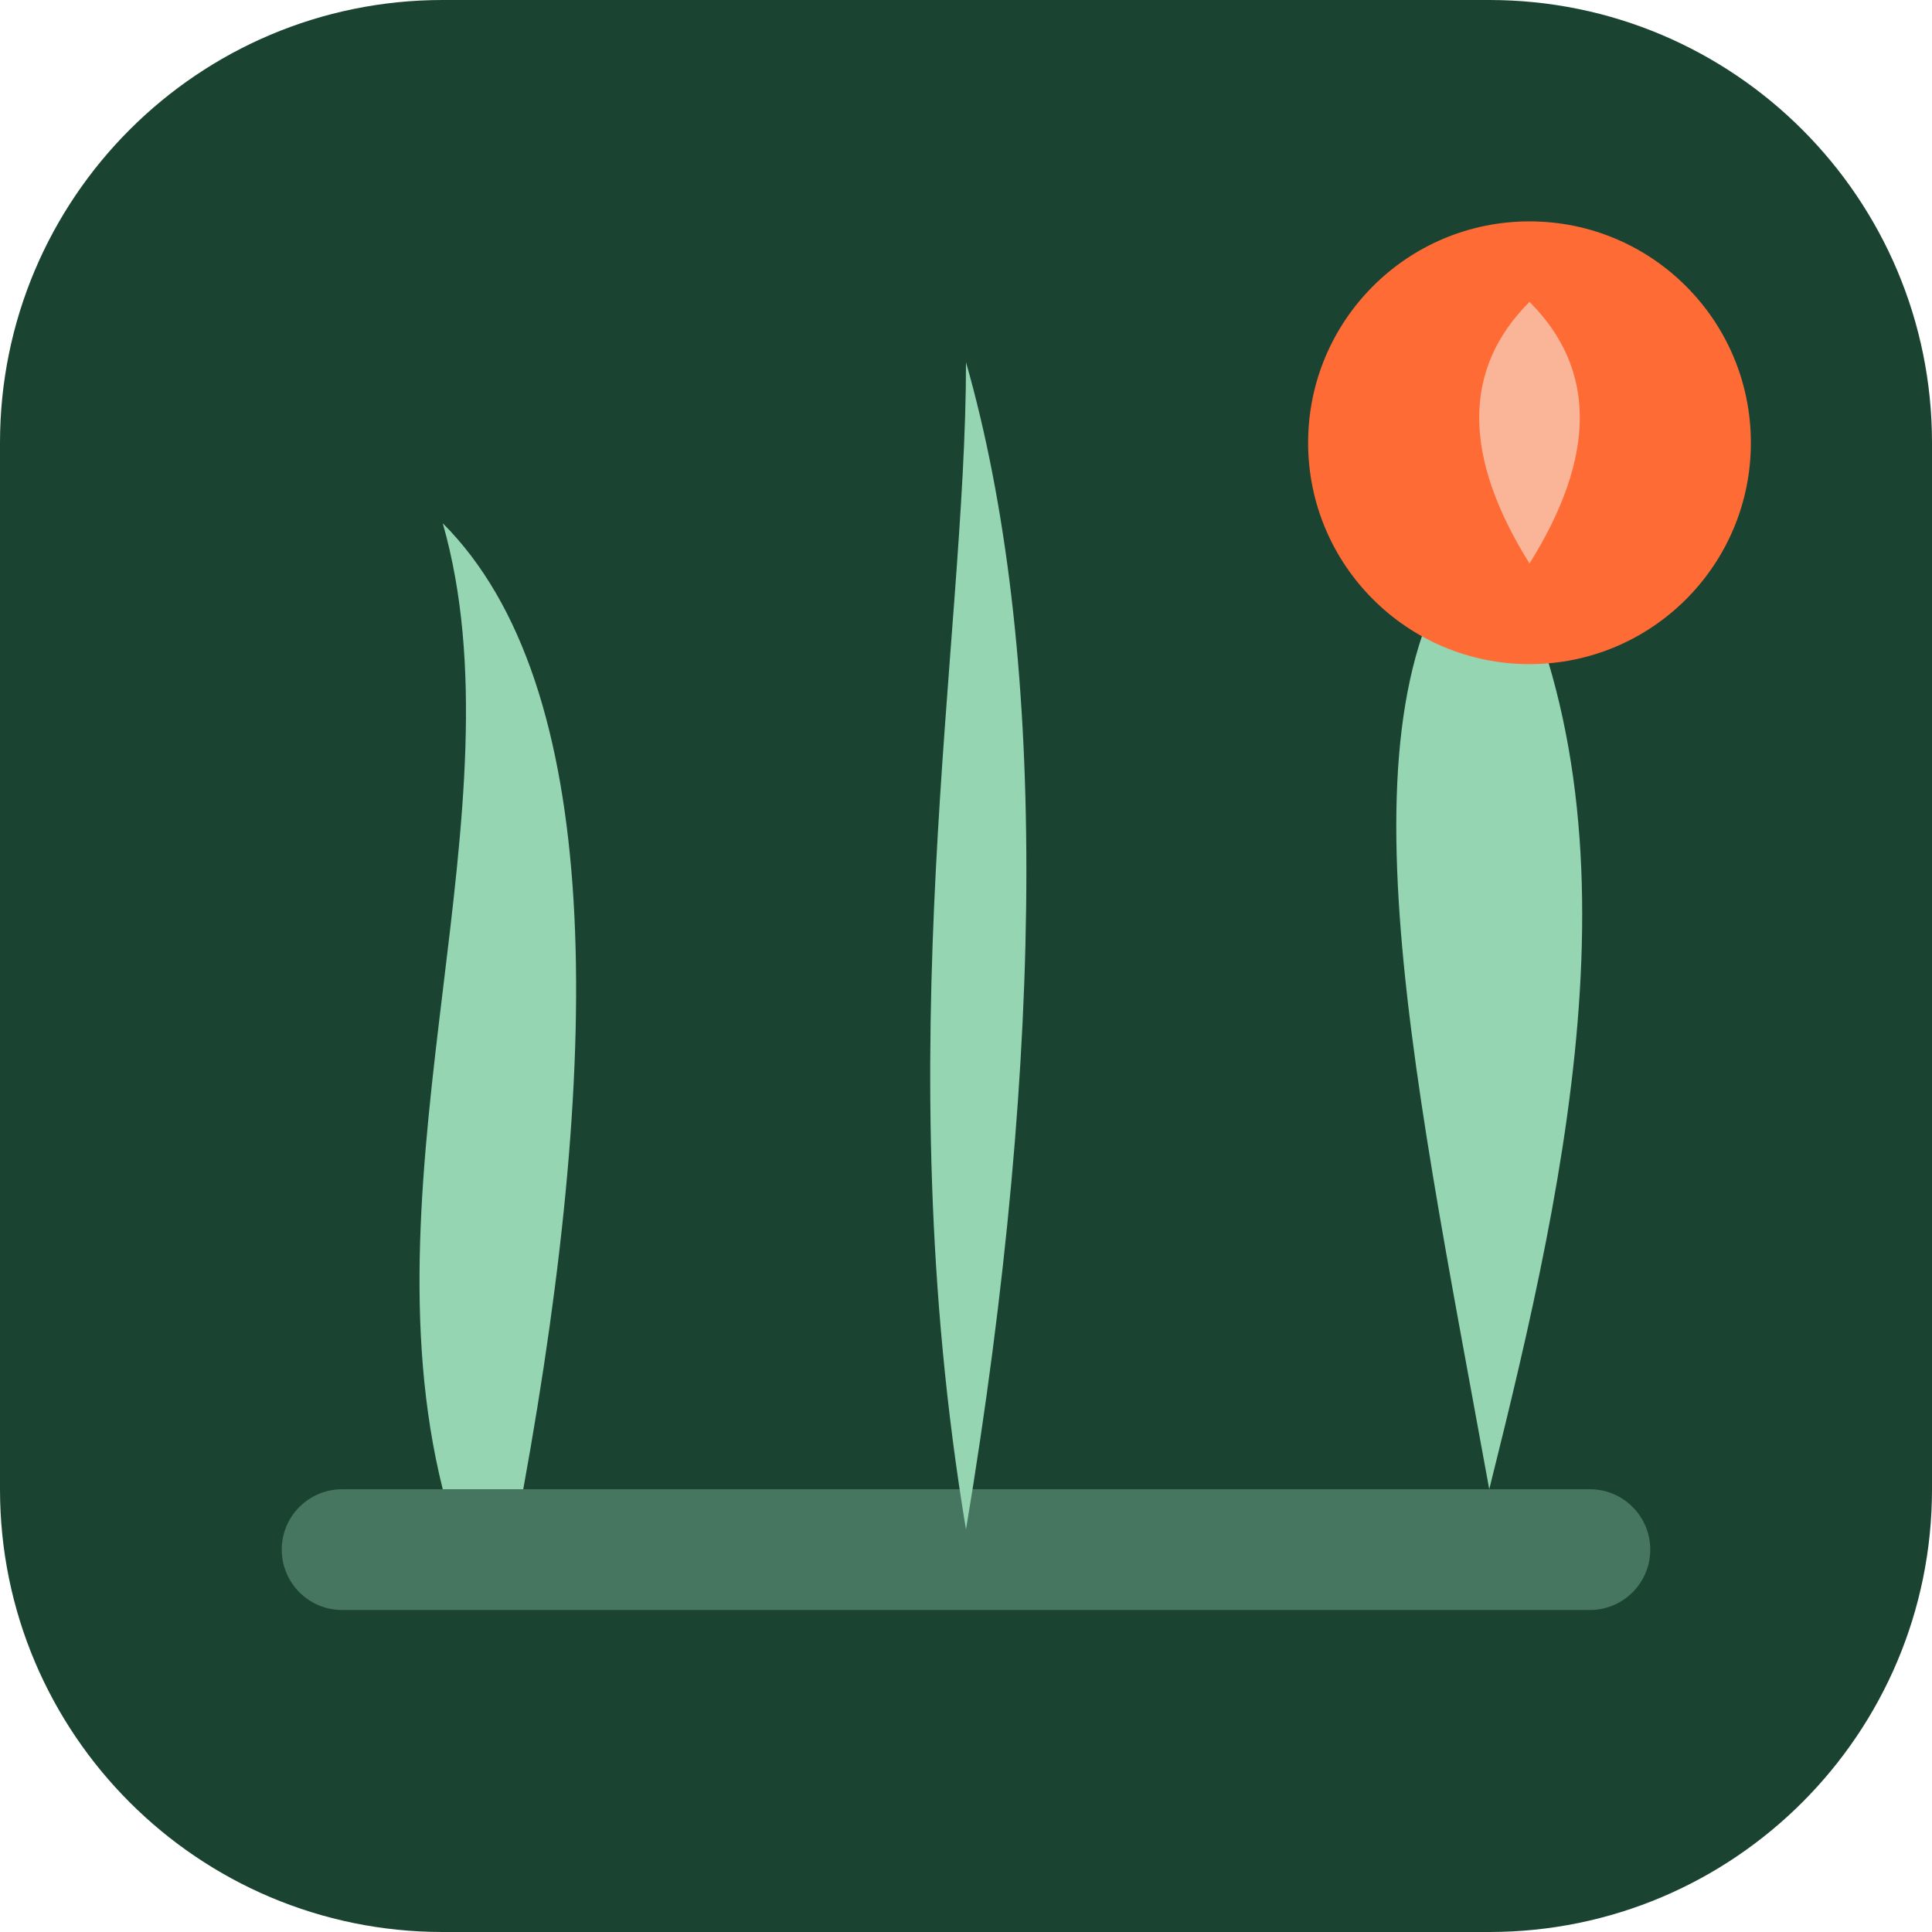
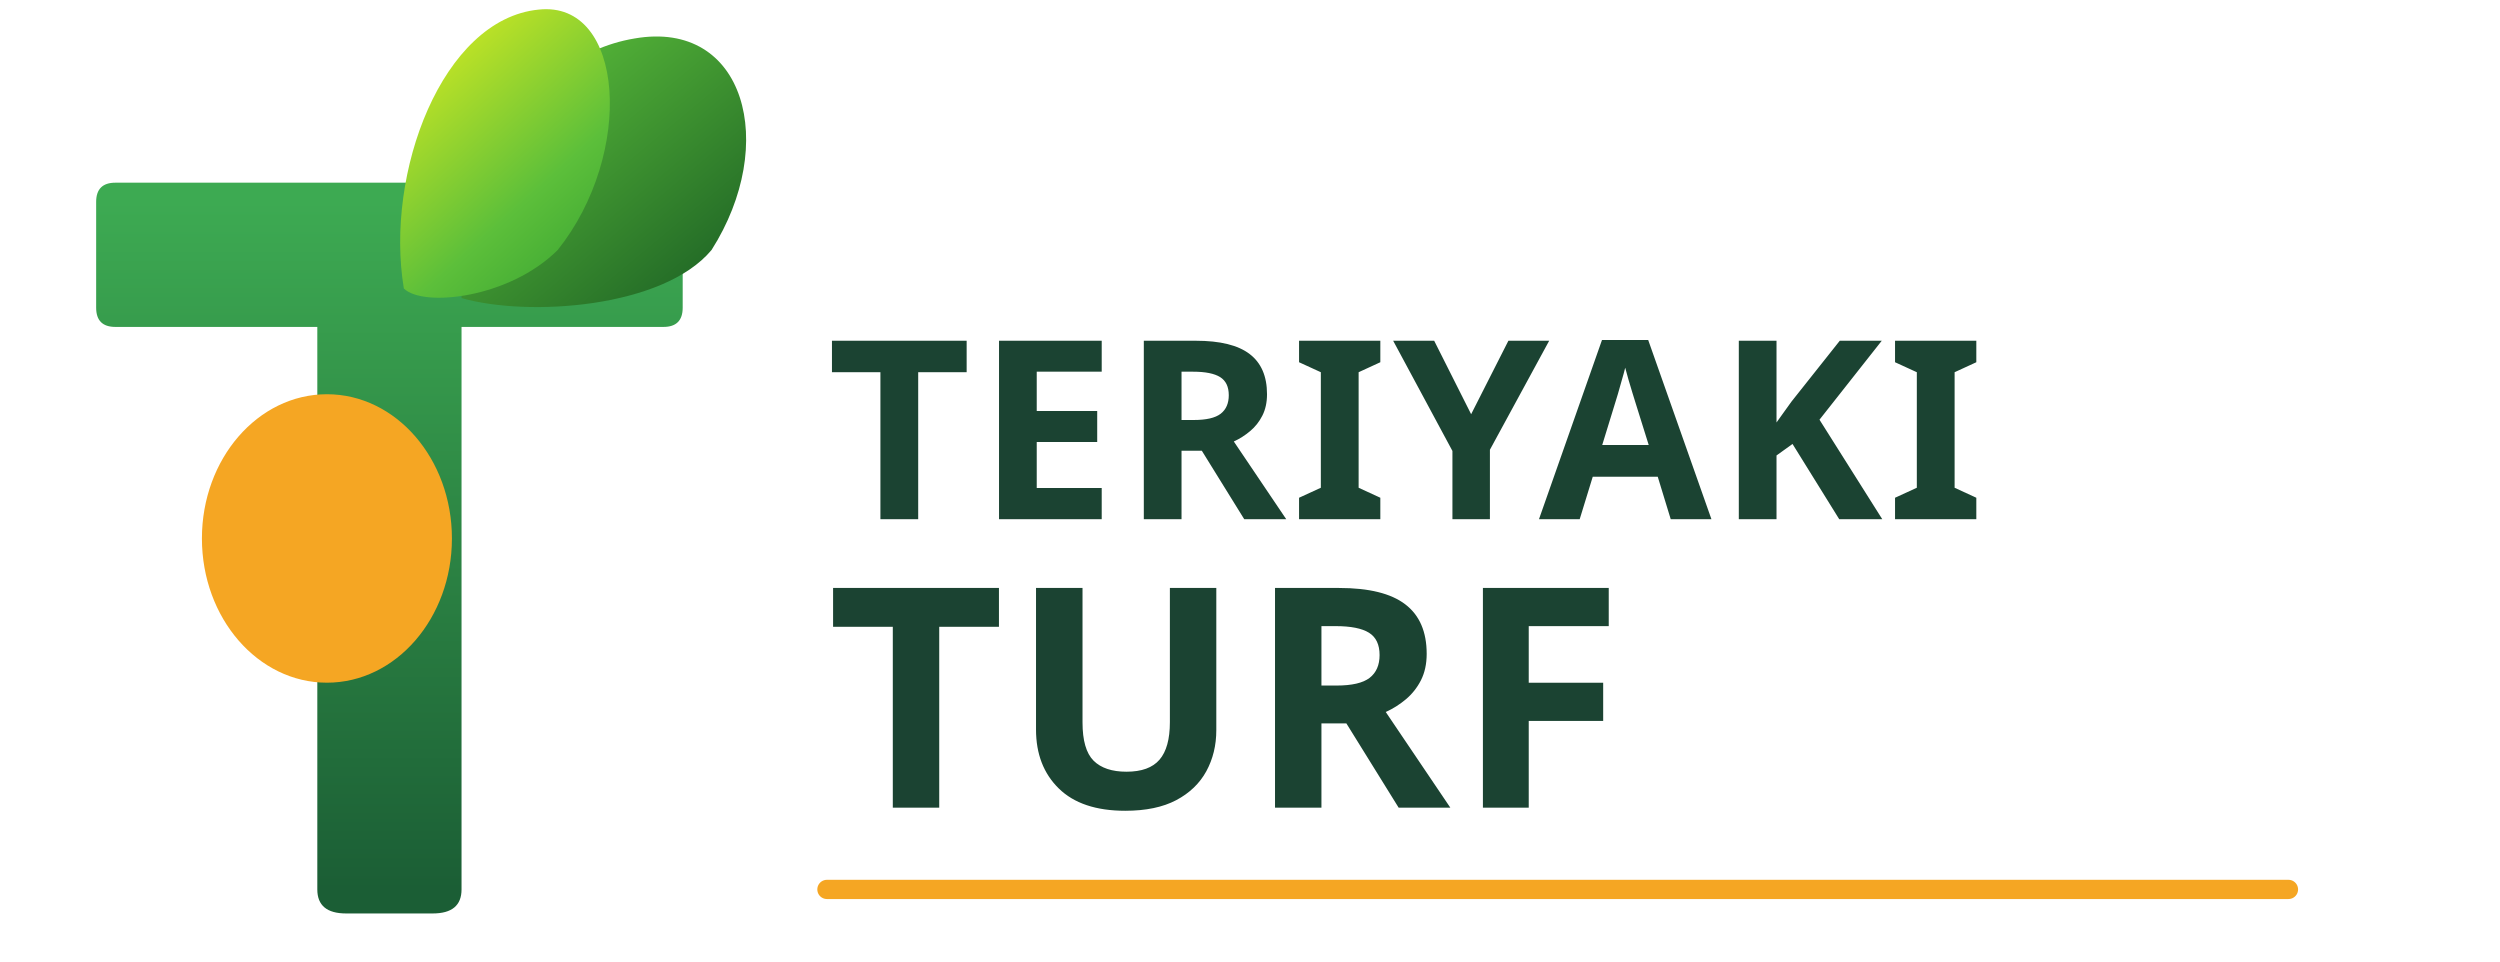
- <svg xmlns="http://www.w3.org/2000/svg" viewBox="0 0 48 48" fill="none">
-   <rect width="48" height="48" rx="11" fill="#1B4332" />
-   <path d="M11 37 C9 29 13 20 11 13 C15 17 15 26 13 37Z" fill="#95D5B2" />
-   <path d="M24 38 C22 26 24 16 24 9  C26 16 26 26 24 38Z" fill="#95D5B2" />
-   <path d="M37 37 C35 26 33 17 37 13 C41 20 39 29 37 37Z" fill="#95D5B2" />
-   <rect x="7" y="37" width="34" height="3" rx="1.5" fill="#95D5B2" opacity="0.35" />
-   <circle cx="38" cy="11" r="5.5" fill="#FF6B35" />
-   <path d="M38 7.5 Q40.5 10 38 14 Q35.5 10 38 7.5Z" fill="#F5F1E8" opacity="0.55" />
+ <svg xmlns="http://www.w3.org/2000/svg" viewBox="0 0 520 200" fill="none">
+   <defs>
+     <linearGradient id="tBody" x1="80" y1="42" x2="80" y2="185" gradientUnits="userSpaceOnUse">
+       <stop offset="0%" stop-color="#3DAA52" />
+       <stop offset="100%" stop-color="#1B5E35" />
+     </linearGradient>
+     <linearGradient id="lfFront" x1="95" y1="5" x2="140" y2="55" gradientUnits="userSpaceOnUse">
+       <stop offset="0%" stop-color="#C8E624" />
+       <stop offset="55%" stop-color="#5CBF3A" />
+       <stop offset="100%" stop-color="#2E9B30" />
+     </linearGradient>
+     <linearGradient id="lfBack" x1="105" y1="10" x2="145" y2="58" gradientUnits="userSpaceOnUse">
+       <stop offset="0%" stop-color="#5CBF3A" />
+       <stop offset="100%" stop-color="#236B27" />
+     </linearGradient>
+   </defs>
+   <path d="M20 42 Q20 38 24 38 L138 38 Q142 38 142 42 L142 64 Q142 68 138 68 L24 68 Q20 68 20 64 Z" fill="url(#tBody)" />
+   <path d="M66 62 L96 62 L96 185 Q96 190 90 190 L72 190 Q66 190 66 185 Z" fill="url(#tBody)" />
+   <ellipse cx="68" cy="112" rx="26" ry="30" fill="#F5A623" />
+   <path d="M96 62            C 96 40  108 12  132 8            C 155 4  162 30  148 52            C 138 64 110 66  96 62 Z" fill="url(#lfBack)" />
+   <path d="M84 60            C 80 36  92 4   112 2            C 130 0  132 32  116 52            C 106 62 88 64   84 60 Z" fill="url(#lfFront)" />
+   <text x="172" y="108" font-family="Montserrat, 'Arial Black', sans-serif" font-weight="800" font-size="52" letter-spacing="1" fill="#1B4332">TERIYAKI</text>
+   <text x="172" y="168" font-family="Montserrat, 'Arial Black', sans-serif" font-weight="800" font-size="64" letter-spacing="1" fill="#1B4332">TURF</text>
+   <line x1="172" y1="185" x2="476" y2="185" stroke="#F5A623" stroke-width="4" stroke-linecap="round" />
</svg>
